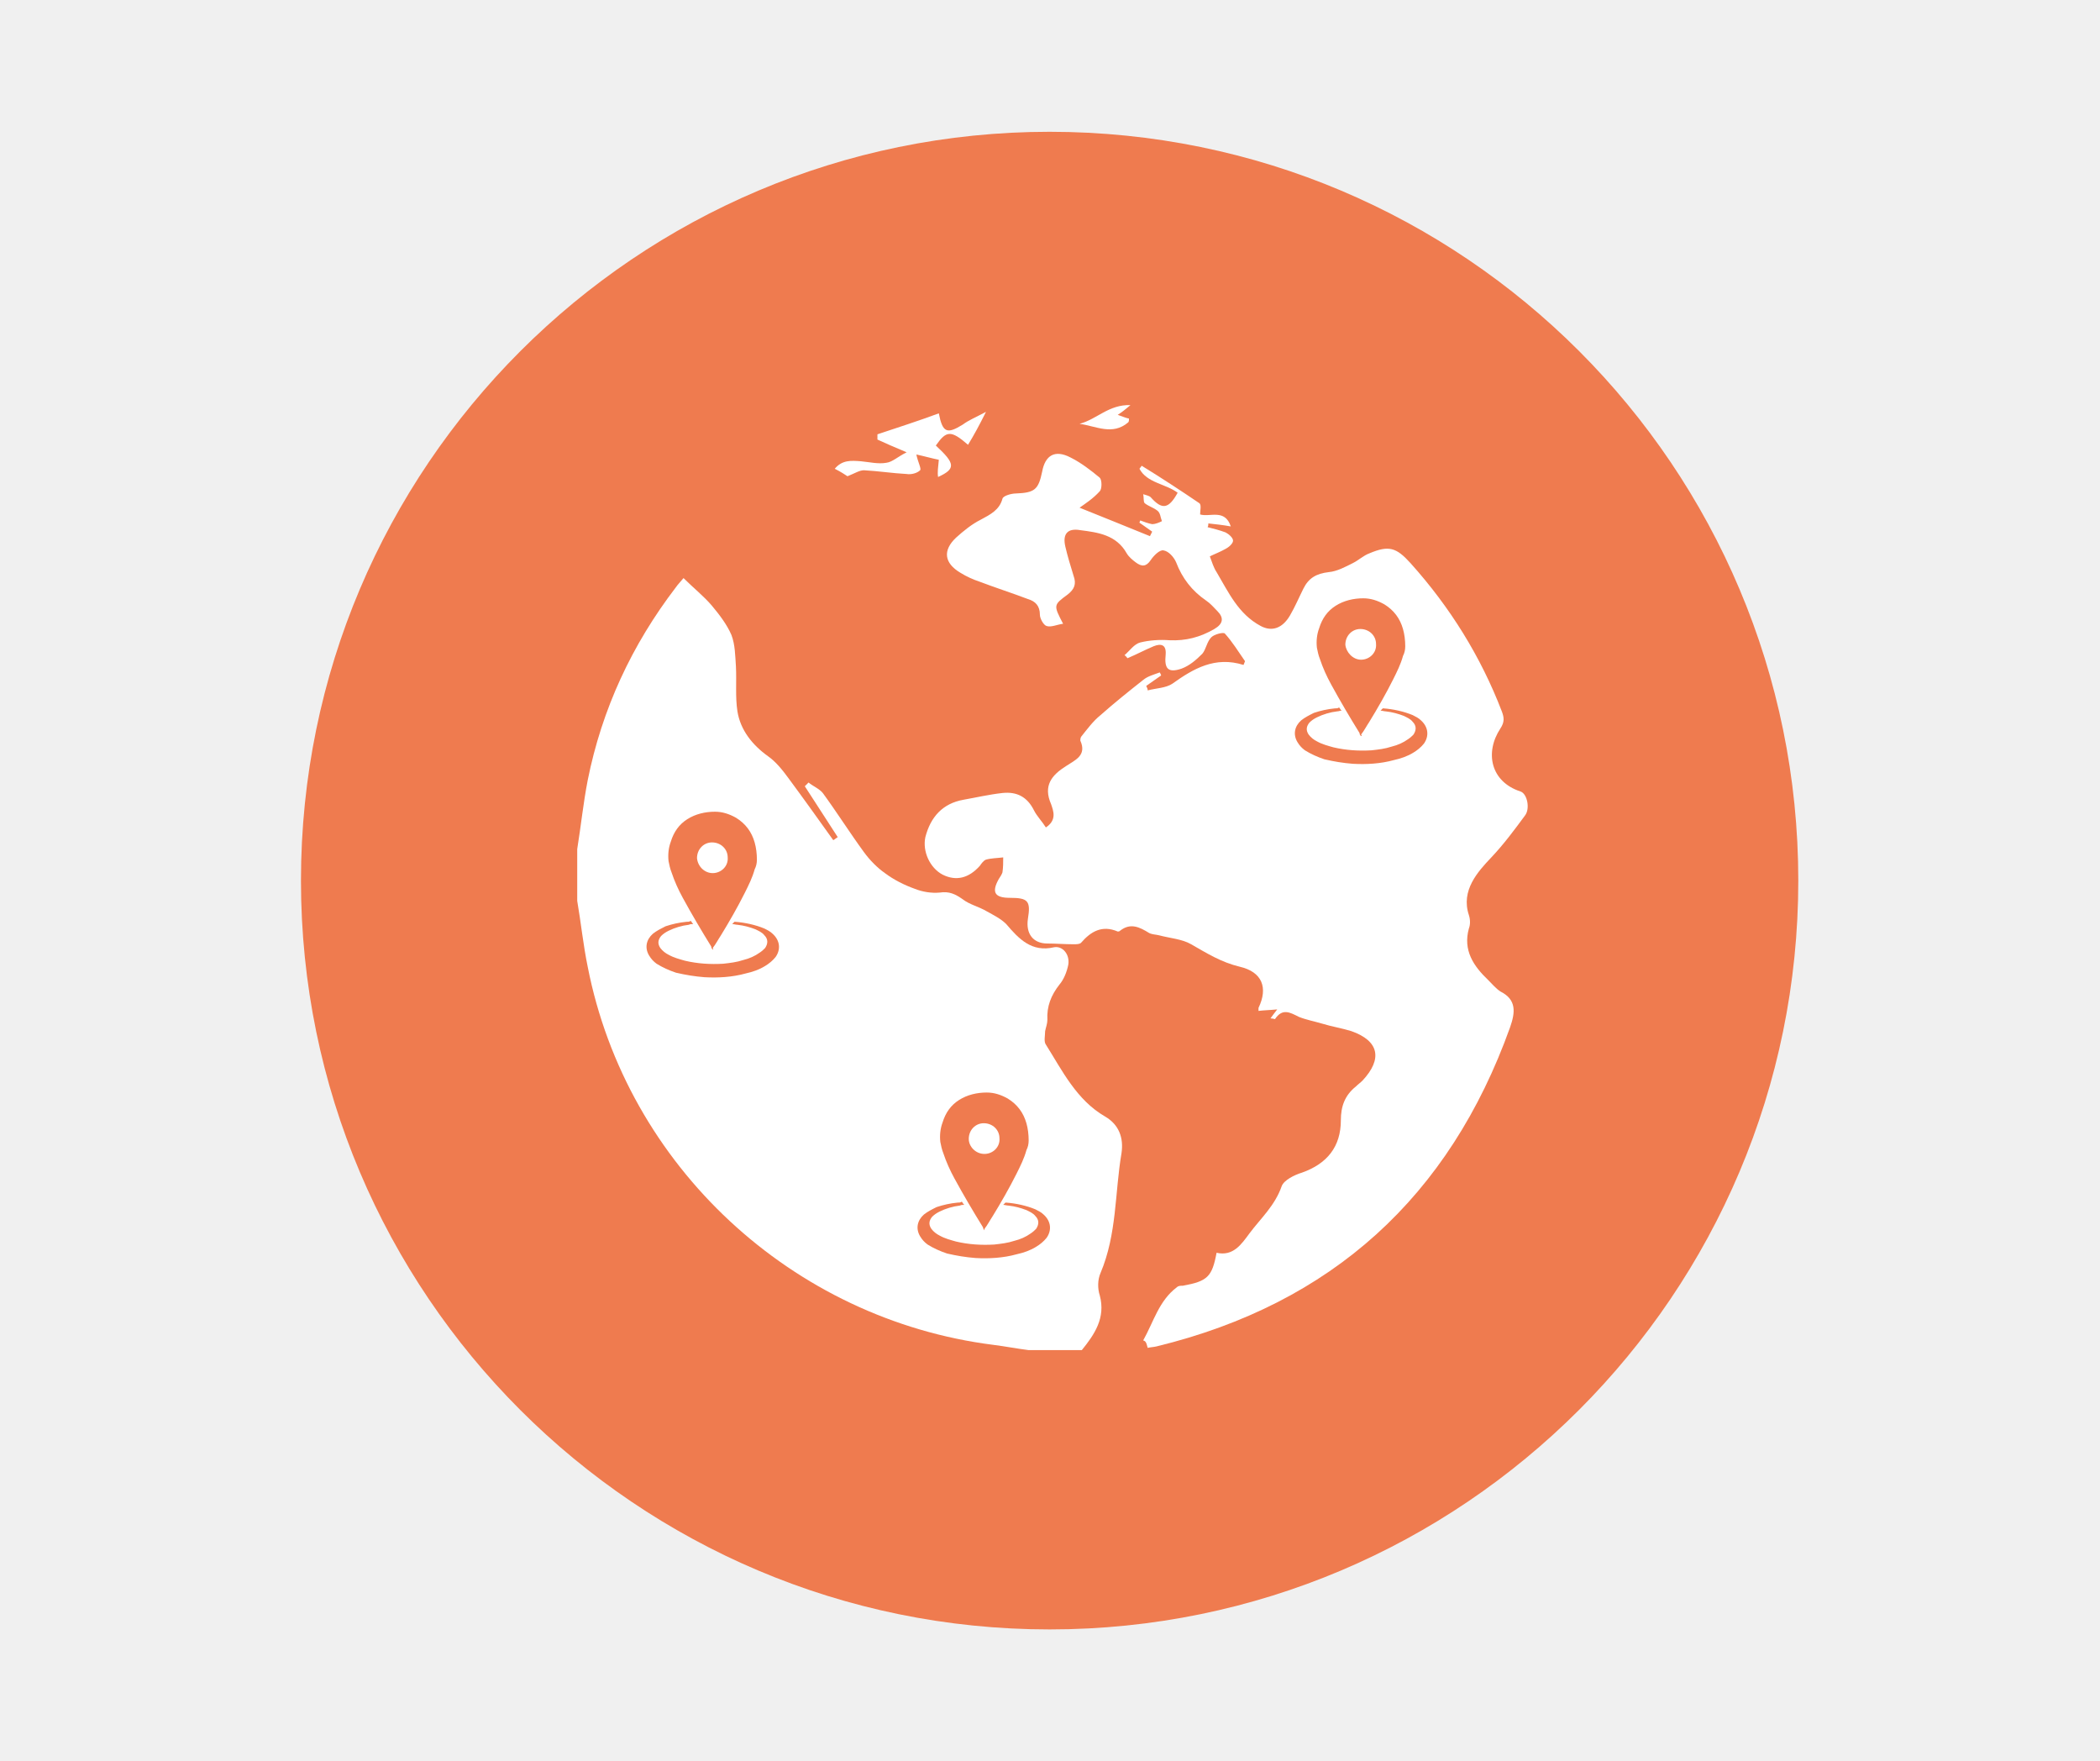
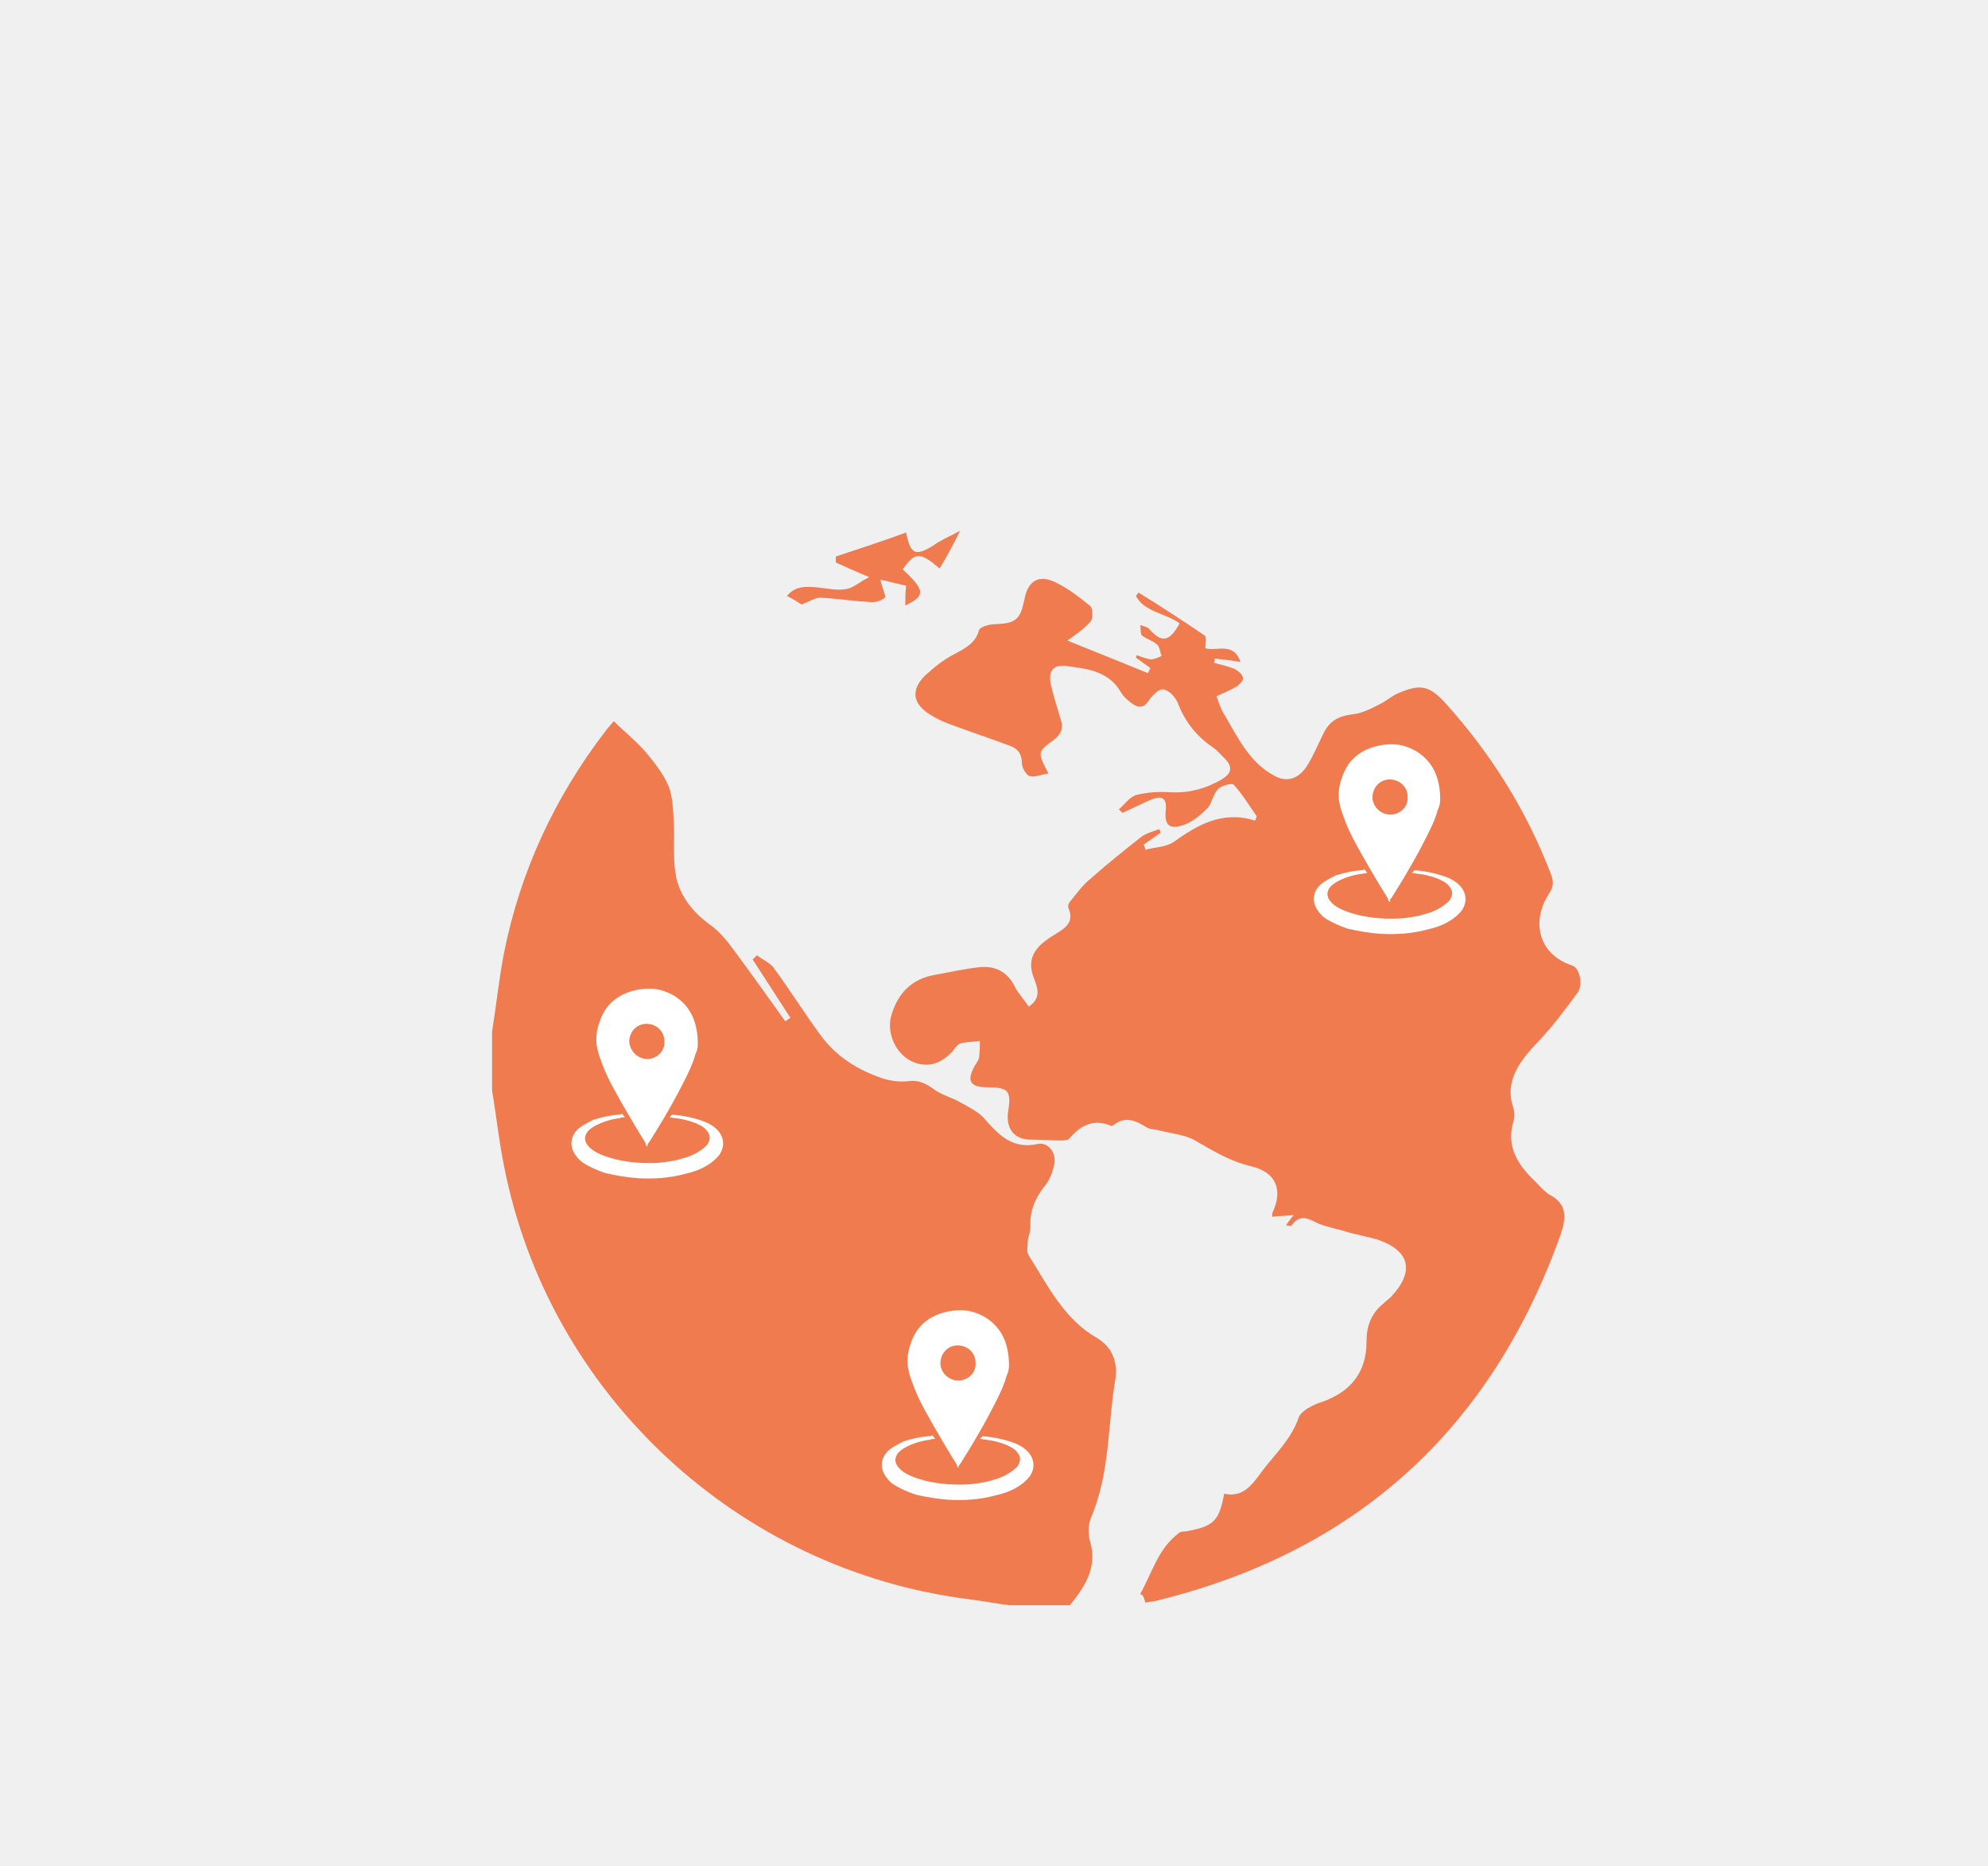
- <svg xmlns="http://www.w3.org/2000/svg" version="1.1" id="Capa_1" x="0px" y="0px" viewBox="0 0 280.5 235.1" style="enable-background:new 0 0 280.5 235.1;" xml:space="preserve">
+ <svg xmlns="http://www.w3.org/2000/svg" version="1.1" id="Capa_1" x="0px" y="0px" viewBox="0 0 231.9 217.6" style="enable-background:new 0 0 231.9 217.6;" xml:space="preserve">
  <style type="text/css">
- 	.st0{fill:#EF7B4F;}
+ 	.st0{fill-rule:evenodd;clip-rule:evenodd;fill:#EF7B4F;}
	.st1{fill-rule:evenodd;clip-rule:evenodd;fill:#FFFFFF;}
- 	.st2{fill-rule:evenodd;clip-rule:evenodd;fill:#EF7B4F;}
</style>
  <g>
-     <g>
-       <path class="st0" d="M240.2,117.6c0,55.2-44.8,100-100,100c-55.2,0-100-44.8-100-100c0-55.2,44.8-100,100-100    C195.5,17.6,240.2,62.4,240.2,117.6z" />
-     </g>
-     <g>
-       <g id="BwEO8S_1_">
-         <g>
-           <path class="st1" d="M77.1,113.4c0.5-3.1,0.8-6.1,1.4-9.2c1.9-9.5,5.9-18.1,11.8-25.8c0.2-0.3,0.5-0.6,1-1.2      c1.3,1.3,2.7,2.4,3.8,3.7c1,1.2,2,2.5,2.6,3.9c0.5,1.3,0.5,2.8,0.6,4.2c0.1,2-0.1,4.1,0.2,6c0.4,2.5,2,4.5,4.1,6      c1,0.7,1.9,1.8,2.7,2.9c2,2.7,4,5.5,6,8.3c0.2-0.1,0.4-0.3,0.6-0.4c-1.5-2.3-2.9-4.5-4.4-6.8c0.2-0.2,0.3-0.3,0.5-0.5      c0.6,0.5,1.4,0.8,1.9,1.4c1.9,2.6,3.6,5.3,5.5,7.9c0.8,1.1,1.8,2.1,2.8,2.8c1.2,0.9,2.6,1.6,4,2.1c1,0.4,2.2,0.6,3.3,0.5      c1.3-0.2,2.1,0.2,3.1,0.9c0.9,0.7,2.2,1,3.2,1.6c0.9,0.5,1.9,1,2.6,1.7c1.7,2,3.4,3.8,6.4,3.1c1.1-0.2,2.1,0.9,1.9,2.3      c-0.2,1-0.6,2-1.2,2.7c-1.1,1.4-1.7,2.9-1.6,4.7c0,0.5-0.2,1-0.3,1.5c0,0.6-0.2,1.4,0.1,1.8c2.2,3.5,4.1,7.4,7.9,9.6      c1.9,1.1,2.5,2.9,2.2,4.9c-0.9,5.3-0.6,10.8-2.8,16c-0.4,0.9-0.4,2.1-0.1,3c0.8,3-0.7,5.2-2.4,7.3c-2.4,0-4.8,0-7.1,0      c-1.6-0.2-3.1-0.5-4.7-0.7c-26.9-3.4-49-23.9-54.2-50.5c-0.6-2.9-0.9-5.9-1.4-8.8C77.1,118.1,77.1,115.7,77.1,113.4z" />
-           <path class="st1" d="M152.7,179c1.4-2.5,2.1-5.3,4.5-7.1c0.2-0.2,0.5-0.2,0.8-0.2c3.3-0.6,3.9-1.2,4.5-4.4      c2.2,0.5,3.3-1.1,4.4-2.6c1.5-2,3.4-3.7,4.3-6.3c0.3-0.8,1.7-1.5,2.7-1.8c3.4-1.2,5.2-3.5,5.2-7c0-1.8,0.5-3.3,2-4.5      c0.3-0.3,0.6-0.5,0.9-0.8c2.7-2.9,2.2-5.3-1.5-6.6c-1.3-0.4-2.6-0.6-3.9-1c-1-0.3-2.1-0.5-3.1-0.9c-1.2-0.6-2.2-1.2-3.2,0.3      c0,0-0.3-0.1-0.6-0.1c0.3-0.4,0.5-0.7,0.9-1.2c-1,0.1-1.7,0.1-2.5,0.2c0-0.2,0-0.3,0-0.4c1.3-2.7,0.5-4.8-2.5-5.5      c-2.5-0.6-4.4-1.8-6.5-3c-1.2-0.7-2.8-0.8-4.3-1.2c-0.4-0.1-0.9-0.1-1.3-0.3c-1.3-0.8-2.5-1.4-3.9-0.3c-0.1,0.1-0.2,0.1-0.3,0.1      c-2.1-0.9-3.6,0-4.9,1.5c-0.2,0.2-0.6,0.2-1,0.2c-1.2,0-2.4-0.1-3.5-0.1c-1.9,0-2.9-1.3-2.6-3.3c0.4-2.4,0-2.8-2.4-2.8      c-2,0-2.5-0.7-1.5-2.5c0.2-0.3,0.4-0.6,0.5-0.9c0.1-0.7,0.1-1.3,0.1-2c-0.8,0.1-1.6,0.1-2.3,0.3c-0.3,0.1-0.6,0.5-0.8,0.8      c-1.5,1.7-3.2,2.1-5,1.2c-1.7-0.9-2.7-3.1-2.3-5c0.7-2.7,2.3-4.5,5.1-5c1.7-0.3,3.4-0.7,5.2-0.9c1.9-0.2,3.3,0.5,4.2,2.3      c0.4,0.8,1.1,1.5,1.6,2.3c1.5-1,1-2.2,0.7-3.1c-1.1-2.5,0.1-3.9,2-5.1c1.2-0.8,2.8-1.4,1.9-3.4c0-0.1,0-0.3,0.1-0.5      c0.8-1,1.6-2.1,2.6-2.9c1.8-1.6,3.8-3.2,5.7-4.7c0.6-0.5,1.4-0.7,2.2-1c0.1,0.1,0.1,0.2,0.2,0.4c-0.7,0.5-1.3,0.9-2,1.4      c0.1,0.2,0.2,0.4,0.2,0.6c1.1-0.3,2.4-0.3,3.3-0.9c2.8-2,5.7-3.7,9.5-2.5c0.1-0.2,0.1-0.3,0.2-0.5c-0.9-1.3-1.7-2.6-2.7-3.7      c-0.2-0.2-1.4,0.1-1.8,0.5c-0.6,0.6-0.7,1.6-1.2,2.2c-0.8,0.8-1.7,1.6-2.8,2c-1.8,0.6-2.3,0-2.1-1.9c0.1-1.3-0.6-1.5-1.6-1.1      c-1.2,0.5-2.3,1.1-3.5,1.6c-0.1-0.1-0.2-0.3-0.4-0.4c0.7-0.6,1.3-1.5,2.1-1.7c1.2-0.3,2.6-0.4,3.9-0.3c2.2,0.1,4.1-0.4,6-1.5      c1.2-0.7,1.3-1.5,0.4-2.4c-0.5-0.5-0.9-1-1.5-1.4c-1.9-1.3-3.2-3-4-5.1c-0.3-0.7-1-1.5-1.7-1.6c-0.5-0.1-1.3,0.7-1.7,1.3      c-0.6,0.9-1.2,0.9-2,0.3c-0.4-0.3-0.9-0.7-1.2-1.2c-1.4-2.5-3.9-2.8-6.2-3.1c-1.7-0.3-2.4,0.5-2,2.2c0.3,1.3,0.7,2.6,1.1,3.9      c0.4,1.1,0.1,1.8-0.8,2.5c-1.9,1.4-1.9,1.4-0.6,3.9c-0.8,0.1-1.6,0.5-2.2,0.3c-0.4-0.1-0.9-1-0.9-1.5c0-1.2-0.6-1.8-1.6-2.1      c-2.1-0.8-4.3-1.5-6.4-2.3c-0.9-0.3-1.8-0.7-2.6-1.2c-2.2-1.3-2.4-3-0.6-4.7c1-0.9,2.1-1.8,3.3-2.4c1.3-0.7,2.5-1.3,2.9-2.8      c0.1-0.4,1.2-0.7,1.8-0.7c2.5-0.1,3-0.5,3.5-2.9c0.4-2.2,1.7-3,3.8-1.9c1.4,0.7,2.7,1.7,3.9,2.7c0.3,0.3,0.3,1.5,0,1.8      c-0.9,1-2,1.7-2.7,2.2c3,1.2,6.2,2.5,9.4,3.8c0.1-0.2,0.2-0.4,0.3-0.6c-0.6-0.4-1.1-0.8-1.7-1.2c0-0.1,0.1-0.2,0.1-0.3      c0.5,0.2,1.1,0.4,1.6,0.5c0.4,0,0.9-0.2,1.3-0.4c-0.2-0.5-0.2-1.1-0.6-1.4c-0.5-0.4-1.2-0.6-1.7-1c-0.2-0.2-0.1-0.8-0.2-1.2      c0.3,0.1,0.8,0.2,1,0.4c1.5,1.7,2.4,1.6,3.6-0.6c-1.6-1.2-4.1-1.3-5.1-3.2c0.1-0.1,0.2-0.3,0.3-0.4c2.6,1.6,5.2,3.3,7.7,5      c0.3,0.2,0.1,1,0.1,1.5c1.3,0.4,3.3-0.8,4.1,1.6c-1.1-0.2-2.1-0.3-3-0.4c0,0.2,0,0.3-0.1,0.5c0.8,0.2,1.6,0.4,2.4,0.7      c0.4,0.2,1,0.7,1,1.1c0,0.4-0.6,0.9-1,1.1c-0.7,0.4-1.5,0.7-2.1,1c0.3,0.8,0.5,1.5,0.9,2.1c1.6,2.7,2.9,5.6,5.9,7.2      c1.5,0.8,2.9,0.3,3.9-1.4c0.7-1.2,1.2-2.4,1.8-3.6c0.7-1.4,1.7-2,3.4-2.2c1.1-0.1,2.2-0.7,3.2-1.2c0.8-0.4,1.4-1,2.2-1.3      c2.6-1.1,3.6-0.8,5.5,1.3c5.3,5.9,9.4,12.5,12.2,19.8c0.3,0.8,0.4,1.4-0.2,2.3c-2.1,3.2-1.3,7.1,2.7,8.4      c0.9,0.3,1.3,2.3,0.6,3.2c-1.4,1.9-2.8,3.8-4.5,5.6c-1.8,1.9-4.1,4.4-3,7.7c0.2,0.6,0.2,1.3,0,1.8c-0.8,2.9,0.6,5,2.6,6.9      c0.5,0.5,1,1.1,1.6,1.5c2.2,1.1,2,2.8,1.3,4.8c-8.1,22.6-23.8,36.9-47.2,42.6c-0.4,0.1-0.8,0.1-1.2,0.2      C153.1,179.2,153,179.1,152.7,179z" />
-           <path class="st1" d="M125.4,61.4c-1-0.2-2-0.5-3-0.7c0.2,1,0.7,1.9,0.5,2.1c-0.4,0.4-1.2,0.6-1.8,0.5c-1.9-0.1-3.8-0.4-5.7-0.5      c-0.6,0-1.2,0.4-2.2,0.8c-0.3-0.2-0.9-0.6-1.7-1c1-1.2,2.2-1.1,3.5-1c1.1,0.1,2.3,0.4,3.4,0.2c0.8-0.1,1.5-0.8,2.7-1.4      c-1.7-0.7-2.8-1.2-3.9-1.7c0-0.2,0-0.5,0-0.7c2.7-0.9,5.5-1.8,8.2-2.8c0.5,2.6,1.1,2.8,3.2,1.5c0.8-0.6,1.8-1,3.1-1.7      c-0.9,1.8-1.6,3.1-2.4,4.4c-2.3-2-2.9-1.9-4.3,0.1c2.6,2.4,2.7,3.1,0.3,4.2C125.2,63.1,125.3,62.4,125.4,61.4z" />
-           <path class="st1" d="M151,54.1c-0.7,0.6-1.1,0.9-1.7,1.3c0.6,0.2,1,0.4,1.5,0.5c0,0.2,0,0.4-0.1,0.5c-2.1,1.8-4.3,0.5-6.5,0.2      C146.5,56,148.1,54,151,54.1z" />
-         </g>
-       </g>
-       <g id="aBNYtf.tif">
-         <g>
-           <path class="st2" d="M95.2,126.8c-0.1-0.1-0.2-0.2-0.2-0.4c-1.3-2.1-2.6-4.3-3.8-6.5c-0.6-1.1-1.1-2.2-1.5-3.4      c-0.2-0.5-0.3-1-0.4-1.5c-0.1-0.9,0-1.8,0.3-2.6c0.4-1.3,1.1-2.3,2.2-3c1.1-0.7,2.4-1,3.7-1c1,0,1.9,0.3,2.8,0.8      c1.3,0.8,2.1,1.9,2.5,3.3c0.2,0.7,0.3,1.5,0.3,2.3c0,0.5-0.1,0.9-0.3,1.3c-0.3,1.1-0.8,2.1-1.3,3.1c-1,2-2.1,3.9-3.2,5.7      c-0.4,0.6-0.7,1.2-1.1,1.7C95.3,126.8,95.3,126.8,95.2,126.8z M95.2,116.6c1.1,0,2.1-0.9,2-2.1c0-1.1-0.9-2-2.1-2      c-1.1,0-2,0.9-2,2.1C93.2,115.7,94.1,116.6,95.2,116.6z" />
-           <path class="st2" d="M92.6,123.4c-0.2,0-0.4,0-0.6,0.1c-0.9,0.1-1.9,0.4-2.7,0.8c-0.4,0.2-0.7,0.4-1,0.7c-0.4,0.5-0.5,1-0.1,1.6      c0.3,0.4,0.7,0.7,1.1,0.9c0.7,0.4,1.5,0.6,2.2,0.8c1.7,0.4,3.4,0.5,5.1,0.4c0.9-0.1,1.8-0.2,2.7-0.5c0.8-0.2,1.5-0.5,2.2-1      c0.3-0.2,0.5-0.4,0.7-0.6c0.4-0.6,0.4-1.2-0.1-1.7c-0.3-0.4-0.8-0.6-1.2-0.8c-0.8-0.3-1.5-0.5-2.4-0.6c-0.2,0-0.5-0.1-0.7-0.1      c0.1-0.1,0.2-0.2,0.3-0.3c0,0,0.1,0,0.1,0c1.3,0.1,2.7,0.4,3.9,0.9c0.4,0.2,0.8,0.4,1.1,0.7c1,0.9,1.1,2.1,0.4,3.1      c-0.4,0.5-0.9,0.9-1.4,1.2c-0.8,0.5-1.7,0.8-2.6,1c-1.8,0.5-3.7,0.6-5.5,0.5c-1.3-0.1-2.5-0.3-3.8-0.6c-0.9-0.3-1.8-0.7-2.6-1.2      c-0.4-0.3-0.7-0.6-1-1.1c-0.6-1-0.4-2.1,0.5-2.9c0.5-0.4,1.1-0.7,1.7-1c0.9-0.3,1.8-0.5,2.8-0.6c0.2,0,0.4,0,0.5-0.1      c0,0,0.1,0,0.1,0C92.4,123.2,92.5,123.3,92.6,123.4z" />
-         </g>
-       </g>
-       <g id="aBNYtf.tif_1_">
-         <g>
-           <path class="st2" d="M181.8,98.3c-0.1-0.1-0.2-0.2-0.2-0.4c-1.3-2.1-2.6-4.3-3.8-6.5c-0.6-1.1-1.1-2.2-1.5-3.4      c-0.2-0.5-0.3-1-0.4-1.5c-0.1-0.9,0-1.8,0.3-2.6c0.4-1.3,1.1-2.3,2.2-3c1.1-0.7,2.4-1,3.7-1c1,0,1.9,0.3,2.8,0.8      c1.3,0.8,2.1,1.9,2.5,3.3c0.2,0.7,0.3,1.5,0.3,2.3c0,0.5-0.1,0.9-0.3,1.3c-0.3,1.1-0.8,2.1-1.3,3.1c-1,2-2.1,3.9-3.2,5.7      c-0.4,0.6-0.7,1.2-1.1,1.7C181.9,98.2,181.9,98.3,181.8,98.3z M181.8,88.1c1.1,0,2.1-0.9,2-2.1c0-1.1-0.9-2-2.1-2      c-1.1,0-2,0.9-2,2.1C179.8,87.1,180.7,88.1,181.8,88.1z" />
-           <path class="st2" d="M179.2,94.9c-0.2,0-0.4,0.1-0.6,0.1c-0.9,0.1-1.9,0.4-2.7,0.8c-0.4,0.2-0.7,0.4-1,0.7      c-0.4,0.5-0.5,1-0.1,1.6c0.3,0.4,0.7,0.7,1.1,0.9c0.7,0.4,1.5,0.6,2.2,0.8c1.7,0.4,3.4,0.5,5.1,0.4c0.9-0.1,1.8-0.2,2.7-0.5      c0.8-0.2,1.5-0.5,2.2-1c0.3-0.2,0.5-0.4,0.7-0.6c0.4-0.6,0.4-1.2-0.1-1.7c-0.3-0.4-0.8-0.6-1.2-0.8c-0.8-0.3-1.5-0.5-2.4-0.6      c-0.2,0-0.5-0.1-0.7-0.1c0.1-0.1,0.2-0.2,0.3-0.3c0,0,0.1,0,0.1,0c1.3,0.1,2.7,0.4,3.9,0.9c0.4,0.2,0.8,0.4,1.1,0.7      c1,0.9,1.1,2.1,0.4,3.1c-0.4,0.5-0.9,0.9-1.4,1.2c-0.8,0.5-1.7,0.8-2.6,1c-1.8,0.5-3.7,0.6-5.5,0.5c-1.3-0.1-2.5-0.3-3.8-0.6      c-0.9-0.3-1.8-0.7-2.6-1.2c-0.4-0.3-0.7-0.6-1-1.1c-0.6-1-0.4-2.1,0.5-2.9c0.5-0.4,1.1-0.7,1.7-1c0.9-0.3,1.8-0.5,2.8-0.6      c0.2,0,0.4,0,0.5-0.1c0,0,0.1,0,0.1,0C179,94.7,179.1,94.8,179.2,94.9z" />
-         </g>
-       </g>
-       <g id="aBNYtf.tif_2_">
-         <g>
-           <path class="st2" d="M131.5,164.3c-0.1-0.1-0.2-0.3-0.2-0.4c-1.3-2.1-2.6-4.3-3.8-6.5c-0.6-1.1-1.1-2.2-1.5-3.4      c-0.2-0.5-0.3-1-0.4-1.5c-0.1-0.9,0-1.8,0.3-2.6c0.4-1.3,1.1-2.3,2.2-3c1.1-0.7,2.4-1,3.7-1c1,0,1.9,0.3,2.8,0.8      c1.3,0.8,2.1,1.9,2.5,3.3c0.2,0.7,0.3,1.5,0.3,2.3c0,0.5-0.1,0.9-0.3,1.3c-0.3,1.1-0.8,2.1-1.3,3.1c-1,2-2.1,3.9-3.2,5.7      c-0.4,0.6-0.7,1.2-1.1,1.7C131.5,164.2,131.5,164.3,131.5,164.3z M131.5,154.1c1.1,0,2.1-0.9,2-2.1c0-1.1-0.9-2-2.1-2      c-1.1,0-2,0.9-2,2.1C129.4,153.1,130.3,154.1,131.5,154.1z" />
-           <path class="st2" d="M128.8,160.9c-0.2,0-0.4,0-0.6,0.1c-0.9,0.1-1.9,0.4-2.7,0.8c-0.4,0.2-0.7,0.4-1,0.7      c-0.4,0.5-0.5,1-0.1,1.6c0.3,0.4,0.7,0.7,1.1,0.9c0.7,0.4,1.5,0.6,2.2,0.8c1.7,0.4,3.4,0.5,5.1,0.4c0.9-0.1,1.8-0.2,2.7-0.5      c0.8-0.2,1.5-0.5,2.2-1c0.3-0.2,0.5-0.4,0.7-0.6c0.4-0.6,0.4-1.2-0.1-1.7c-0.3-0.4-0.8-0.6-1.2-0.8c-0.8-0.3-1.5-0.5-2.4-0.6      c-0.2,0-0.5-0.1-0.7-0.1c0.1-0.1,0.2-0.2,0.3-0.3c0,0,0.1,0,0.1,0c1.3,0.1,2.7,0.4,3.9,0.9c0.4,0.2,0.8,0.4,1.1,0.7      c1,0.9,1.1,2.1,0.4,3.1c-0.4,0.5-0.9,0.9-1.4,1.2c-0.8,0.5-1.7,0.8-2.6,1c-1.8,0.5-3.7,0.6-5.5,0.5c-1.3-0.1-2.5-0.3-3.8-0.6      c-0.9-0.3-1.8-0.7-2.6-1.2c-0.4-0.3-0.7-0.6-1-1.1c-0.6-1-0.4-2.1,0.5-2.9c0.5-0.4,1.1-0.7,1.7-1c0.9-0.3,1.8-0.5,2.8-0.6      c0.2,0,0.4,0,0.5-0.1c0,0,0.1,0,0.1,0C128.6,160.7,128.7,160.8,128.8,160.9z" />
-         </g>
-       </g>
-     </g>
+     <path class="st0" d="M57.4,120.3c0.5-3.1,0.8-6.1,1.4-9.2c1.9-9.5,5.9-18.1,11.8-25.8c0.2-0.3,0.5-0.6,1-1.2   c1.3,1.3,2.7,2.4,3.8,3.7c1,1.2,2,2.5,2.6,3.9c0.5,1.3,0.5,2.8,0.6,4.2c0.1,2-0.1,4.1,0.2,6c0.4,2.5,2,4.5,4.1,6   c1,0.7,1.9,1.8,2.7,2.9c2,2.7,4,5.5,6,8.3c0.2-0.1,0.4-0.3,0.6-0.4c-1.5-2.3-2.9-4.5-4.4-6.8c0.2-0.2,0.3-0.3,0.5-0.5   c0.6,0.5,1.4,0.8,1.9,1.4c1.9,2.6,3.6,5.3,5.5,7.9c0.8,1.1,1.8,2.1,2.8,2.8c1.2,0.9,2.6,1.6,4,2.1c1,0.4,2.2,0.6,3.3,0.5   c1.3-0.2,2.1,0.2,3.1,0.9c0.9,0.7,2.2,1,3.2,1.6c0.9,0.5,1.9,1,2.6,1.7c1.7,2,3.4,3.8,6.4,3.1c1.1-0.2,2.1,0.9,1.9,2.3   c-0.2,1-0.6,2-1.2,2.7c-1.1,1.4-1.7,2.9-1.6,4.7c0,0.5-0.2,1-0.3,1.5c0,0.6-0.2,1.4,0.1,1.8c2.2,3.5,4.1,7.4,7.9,9.6   c1.9,1.1,2.5,2.9,2.2,4.9c-0.9,5.3-0.6,10.8-2.8,16c-0.4,0.9-0.4,2.1-0.1,3c0.8,3-0.7,5.2-2.4,7.3c-2.4,0-4.8,0-7.1,0   c-1.6-0.2-3.1-0.5-4.7-0.7c-26.9-3.4-49-23.9-54.2-50.5c-0.6-2.9-0.9-5.9-1.4-8.8C57.4,125,57.4,122.6,57.4,120.3z" />
+     <path class="st0" d="M133,185.9c1.4-2.5,2.1-5.3,4.5-7.1c0.2-0.2,0.5-0.2,0.8-0.2c3.3-0.6,3.9-1.2,4.5-4.4c2.2,0.5,3.3-1.1,4.4-2.6   c1.5-2,3.4-3.7,4.3-6.3c0.3-0.8,1.7-1.5,2.7-1.8c3.4-1.2,5.2-3.5,5.2-7c0-1.8,0.5-3.3,2-4.5c0.3-0.3,0.6-0.5,0.9-0.8   c2.7-2.9,2.2-5.3-1.5-6.6c-1.3-0.4-2.6-0.6-3.9-1c-1-0.3-2.1-0.5-3.1-0.9c-1.2-0.6-2.2-1.2-3.2,0.3c0,0-0.3-0.1-0.6-0.1   c0.3-0.4,0.5-0.7,0.9-1.2c-1,0.1-1.7,0.1-2.5,0.2c0-0.2,0-0.3,0-0.4c1.3-2.7,0.5-4.8-2.5-5.5c-2.5-0.6-4.4-1.8-6.5-3   c-1.2-0.7-2.8-0.8-4.3-1.2c-0.4-0.1-0.9-0.1-1.3-0.3c-1.3-0.8-2.5-1.4-3.9-0.3c-0.1,0.1-0.2,0.1-0.3,0.1c-2.1-0.9-3.6,0-4.9,1.5   c-0.2,0.2-0.6,0.2-1,0.2c-1.2,0-2.4-0.1-3.5-0.1c-1.9,0-2.9-1.3-2.6-3.3c0.4-2.4,0-2.8-2.4-2.8c-2,0-2.5-0.7-1.5-2.5   c0.2-0.3,0.4-0.6,0.5-0.9c0.1-0.7,0.1-1.3,0.1-2c-0.8,0.1-1.6,0.1-2.3,0.3c-0.3,0.1-0.6,0.5-0.8,0.8c-1.5,1.7-3.2,2.1-5,1.2   c-1.7-0.9-2.7-3.1-2.3-5c0.7-2.7,2.3-4.5,5.1-5c1.7-0.3,3.4-0.7,5.2-0.9c1.9-0.2,3.3,0.5,4.2,2.3c0.4,0.8,1.1,1.5,1.6,2.3   c1.5-1,1-2.2,0.7-3.1c-1.1-2.5,0.1-3.9,2-5.1c1.2-0.8,2.8-1.4,1.9-3.4c0-0.1,0-0.3,0.1-0.5c0.8-1,1.6-2.1,2.6-2.9   c1.8-1.6,3.8-3.2,5.7-4.7c0.6-0.5,1.4-0.7,2.2-1c0.1,0.1,0.1,0.2,0.2,0.4c-0.7,0.5-1.3,0.9-2,1.4c0.1,0.2,0.2,0.4,0.2,0.6   c1.1-0.3,2.4-0.3,3.3-0.9c2.8-2,5.7-3.7,9.5-2.5c0.1-0.2,0.1-0.3,0.2-0.5c-0.9-1.3-1.7-2.6-2.7-3.7c-0.2-0.2-1.4,0.1-1.8,0.5   c-0.6,0.6-0.7,1.6-1.2,2.2c-0.8,0.8-1.7,1.6-2.8,2c-1.8,0.6-2.3,0-2.1-1.9c0.1-1.3-0.6-1.5-1.6-1.1c-1.2,0.5-2.3,1.1-3.5,1.6   c-0.1-0.1-0.2-0.3-0.4-0.4c0.7-0.6,1.3-1.5,2.1-1.7c1.2-0.3,2.6-0.4,3.9-0.3c2.2,0.1,4.1-0.4,6-1.5c1.2-0.7,1.3-1.5,0.4-2.4   c-0.5-0.5-0.9-1-1.5-1.4c-1.9-1.3-3.2-3-4-5.1c-0.3-0.7-1-1.5-1.7-1.6c-0.5-0.1-1.3,0.7-1.7,1.3c-0.6,0.9-1.2,0.9-2,0.3   c-0.4-0.3-0.9-0.7-1.2-1.2c-1.4-2.5-3.9-2.8-6.2-3.1c-1.7-0.3-2.4,0.5-2,2.2c0.3,1.3,0.7,2.6,1.1,3.9c0.4,1.1,0.1,1.8-0.8,2.5   c-1.9,1.4-1.9,1.4-0.6,3.9c-0.8,0.1-1.6,0.5-2.2,0.3c-0.4-0.1-0.9-1-0.9-1.5c0-1.2-0.6-1.8-1.6-2.1c-2.1-0.8-4.3-1.5-6.4-2.3   c-0.9-0.3-1.8-0.7-2.6-1.2c-2.2-1.3-2.4-3-0.6-4.7c1-0.9,2.1-1.8,3.3-2.4c1.3-0.7,2.5-1.3,2.9-2.8c0.1-0.4,1.2-0.7,1.8-0.7   c2.5-0.1,3-0.5,3.5-2.9c0.4-2.2,1.7-3,3.8-1.9c1.4,0.7,2.7,1.7,3.9,2.7c0.3,0.3,0.3,1.5,0,1.8c-0.9,1-2,1.7-2.7,2.2   c3,1.2,6.2,2.5,9.4,3.8c0.1-0.2,0.2-0.4,0.3-0.6c-0.6-0.4-1.1-0.8-1.7-1.2c0-0.1,0.1-0.2,0.1-0.3c0.5,0.2,1.1,0.4,1.6,0.5   c0.4,0,0.9-0.2,1.3-0.4c-0.2-0.5-0.2-1.1-0.6-1.4c-0.5-0.4-1.2-0.6-1.7-1c-0.2-0.2-0.1-0.8-0.2-1.2c0.3,0.1,0.8,0.2,1,0.4   c1.5,1.7,2.4,1.6,3.6-0.6c-1.6-1.2-4.1-1.3-5.1-3.2c0.1-0.1,0.2-0.3,0.3-0.4c2.6,1.6,5.2,3.3,7.7,5c0.3,0.2,0.1,1,0.1,1.5   c1.3,0.4,3.3-0.8,4.1,1.6c-1.1-0.2-2.1-0.3-3-0.4c0,0.2,0,0.3-0.1,0.5c0.8,0.2,1.6,0.4,2.4,0.7c0.4,0.2,1,0.7,1,1.1   c0,0.4-0.6,0.9-1,1.1c-0.7,0.4-1.5,0.7-2.1,1c0.3,0.8,0.5,1.5,0.9,2.1c1.6,2.7,2.9,5.6,5.9,7.2c1.5,0.8,2.9,0.3,3.9-1.4   c0.7-1.2,1.2-2.4,1.8-3.6c0.7-1.4,1.7-2,3.4-2.2c1.1-0.1,2.2-0.7,3.2-1.2c0.8-0.4,1.4-1,2.2-1.3c2.6-1.1,3.6-0.8,5.5,1.3   c5.3,5.9,9.4,12.5,12.2,19.8c0.3,0.8,0.4,1.4-0.2,2.3c-2.1,3.2-1.3,7.1,2.7,8.4c0.9,0.3,1.3,2.3,0.6,3.2c-1.4,1.9-2.8,3.8-4.5,5.6   c-1.8,1.9-4.1,4.4-3,7.7c0.2,0.6,0.2,1.3,0,1.8c-0.8,2.9,0.6,5,2.6,6.9c0.5,0.5,1,1.1,1.6,1.5c2.2,1.1,2,2.8,1.3,4.8   c-8.1,22.6-23.8,36.9-47.2,42.6c-0.4,0.1-0.8,0.1-1.2,0.2C133.4,186.1,133.3,186,133,185.9z" />
+     <path class="st0" d="M105.7,68.3c-1-0.2-2-0.5-3-0.7c0.2,1,0.7,1.9,0.5,2.1c-0.4,0.4-1.2,0.6-1.8,0.5c-1.9-0.1-3.8-0.4-5.7-0.5   c-0.6,0-1.2,0.4-2.2,0.8c-0.3-0.2-0.9-0.6-1.7-1c1-1.2,2.2-1.1,3.5-1c1.1,0.1,2.3,0.4,3.4,0.2c0.8-0.1,1.5-0.8,2.7-1.4   c-1.7-0.7-2.8-1.2-3.9-1.7c0-0.2,0-0.5,0-0.7c2.7-0.9,5.5-1.8,8.2-2.8c0.5,2.6,1.1,2.8,3.2,1.5c0.8-0.6,1.8-1,3.1-1.7   c-0.9,1.8-1.6,3.1-2.4,4.4c-2.3-2-2.9-1.9-4.3,0.1c2.6,2.4,2.7,3.1,0.3,4.2C105.6,69.9,105.6,69.3,105.7,68.3z" />
+     <path class="st1" d="M75.5,133.7c-0.1-0.1-0.2-0.2-0.2-0.4c-1.3-2.1-2.6-4.3-3.8-6.5c-0.6-1.1-1.1-2.2-1.5-3.4   c-0.2-0.5-0.3-1-0.4-1.5c-0.1-0.9,0-1.8,0.3-2.6c0.4-1.3,1.1-2.3,2.2-3c1.1-0.7,2.4-1,3.7-1c1,0,1.9,0.3,2.8,0.8   c1.3,0.8,2.1,1.9,2.5,3.3c0.2,0.7,0.3,1.5,0.3,2.3c0,0.5-0.1,0.9-0.3,1.3c-0.3,1.1-0.8,2.1-1.3,3.1c-1,2-2.1,3.9-3.2,5.7   c-0.4,0.6-0.7,1.2-1.1,1.7C75.6,133.7,75.6,133.7,75.5,133.7z M75.5,123.5c1.1,0,2.1-0.9,2-2.1c0-1.1-0.9-2-2.1-2   c-1.1,0-2,0.9-2,2.1C73.5,122.6,74.4,123.5,75.5,123.5z" />
+     <path class="st1" d="M72.9,130.3c-0.2,0-0.4,0-0.6,0.1c-0.9,0.1-1.9,0.4-2.7,0.8c-0.4,0.2-0.7,0.4-1,0.7c-0.4,0.5-0.5,1-0.1,1.6   c0.3,0.4,0.7,0.7,1.1,0.9c0.7,0.4,1.5,0.6,2.2,0.8c1.7,0.4,3.4,0.5,5.1,0.4c0.9-0.1,1.8-0.2,2.7-0.5c0.8-0.2,1.5-0.5,2.2-1   c0.3-0.2,0.5-0.4,0.7-0.6c0.4-0.6,0.4-1.2-0.1-1.7c-0.3-0.4-0.8-0.6-1.2-0.8c-0.8-0.3-1.5-0.5-2.4-0.6c-0.2,0-0.5-0.1-0.7-0.1   c0.1-0.1,0.2-0.2,0.3-0.3c0,0,0.1,0,0.1,0c1.3,0.1,2.7,0.4,3.9,0.9c0.4,0.2,0.8,0.4,1.1,0.7c1,0.9,1.1,2.1,0.4,3.1   c-0.4,0.5-0.9,0.9-1.4,1.2c-0.8,0.5-1.7,0.8-2.6,1c-1.8,0.5-3.7,0.6-5.5,0.5c-1.3-0.1-2.5-0.3-3.8-0.6c-0.9-0.3-1.8-0.7-2.6-1.2   c-0.4-0.3-0.7-0.6-1-1.1c-0.6-1-0.4-2.1,0.5-2.9c0.5-0.4,1.1-0.7,1.7-1c0.9-0.3,1.8-0.5,2.8-0.6c0.2,0,0.4,0,0.5-0.1   c0,0,0.1,0,0.1,0C72.7,130.1,72.8,130.2,72.9,130.3z" />
+     <path class="st1" d="M162.1,105.2c-0.1-0.1-0.2-0.2-0.2-0.4c-1.3-2.1-2.6-4.3-3.8-6.5c-0.6-1.1-1.1-2.2-1.5-3.4   c-0.2-0.5-0.3-1-0.4-1.5c-0.1-0.9,0-1.8,0.3-2.6c0.4-1.3,1.1-2.3,2.2-3c1.1-0.7,2.4-1,3.7-1c1,0,1.9,0.3,2.8,0.8   c1.3,0.8,2.1,1.9,2.5,3.3c0.2,0.7,0.3,1.5,0.3,2.3c0,0.5-0.1,0.9-0.3,1.3c-0.3,1.1-0.8,2.1-1.3,3.1c-1,2-2.1,3.9-3.2,5.7   c-0.4,0.6-0.7,1.2-1.1,1.7C162.2,105.1,162.2,105.2,162.1,105.2z M162.2,95c1.1,0,2.1-0.9,2-2.1c0-1.1-0.9-2-2.1-2   c-1.1,0-2,0.9-2,2.1C160.1,94,161,95,162.2,95z" />
+     <path class="st1" d="M159.5,101.8c-0.2,0-0.4,0.1-0.6,0.1c-0.9,0.1-1.9,0.4-2.7,0.8c-0.4,0.2-0.7,0.4-1,0.7c-0.4,0.5-0.5,1-0.1,1.6   c0.3,0.4,0.7,0.7,1.1,0.9c0.7,0.4,1.5,0.6,2.2,0.8c1.7,0.4,3.4,0.5,5.1,0.4c0.9-0.1,1.8-0.2,2.7-0.5c0.8-0.2,1.5-0.5,2.2-1   c0.3-0.2,0.5-0.4,0.7-0.6c0.4-0.6,0.4-1.2-0.1-1.7c-0.3-0.4-0.8-0.6-1.2-0.8c-0.8-0.3-1.5-0.5-2.4-0.6c-0.2,0-0.5-0.1-0.7-0.1   c0.1-0.1,0.2-0.2,0.3-0.3c0,0,0.1,0,0.1,0c1.3,0.1,2.7,0.4,3.9,0.9c0.4,0.2,0.8,0.4,1.1,0.7c1,0.9,1.1,2.1,0.4,3.1   c-0.4,0.5-0.9,0.9-1.4,1.2c-0.8,0.5-1.7,0.8-2.6,1c-1.8,0.5-3.7,0.6-5.5,0.5c-1.3-0.1-2.5-0.3-3.8-0.6c-0.9-0.3-1.8-0.7-2.6-1.2   c-0.4-0.3-0.7-0.6-1-1.1c-0.6-1-0.4-2.1,0.5-2.9c0.5-0.4,1.1-0.7,1.7-1c0.9-0.3,1.8-0.5,2.8-0.6c0.2,0,0.4,0,0.5-0.1   c0,0,0.1,0,0.1,0C159.3,101.6,159.4,101.7,159.5,101.8z" />
+     <path class="st1" d="M111.8,171.2c-0.1-0.1-0.2-0.3-0.2-0.4c-1.3-2.1-2.6-4.3-3.8-6.5c-0.6-1.1-1.1-2.2-1.5-3.4   c-0.2-0.5-0.3-1-0.4-1.5c-0.1-0.9,0-1.8,0.3-2.6c0.4-1.3,1.1-2.3,2.2-3c1.1-0.7,2.4-1,3.7-1c1,0,1.9,0.3,2.8,0.8   c1.3,0.8,2.1,1.9,2.5,3.3c0.2,0.7,0.3,1.5,0.3,2.3c0,0.5-0.1,0.9-0.3,1.3c-0.3,1.1-0.8,2.1-1.3,3.1c-1,2-2.1,3.9-3.2,5.7   c-0.4,0.6-0.7,1.2-1.1,1.7C111.8,171.1,111.8,171.2,111.8,171.2z M111.8,161c1.1,0,2.1-0.9,2-2.1c0-1.1-0.9-2-2.1-2   c-1.1,0-2,0.9-2,2.1C109.7,160,110.6,161,111.8,161z" />
+     <path class="st1" d="M109.1,167.8c-0.2,0-0.4,0-0.6,0.1c-0.9,0.1-1.9,0.4-2.7,0.8c-0.4,0.2-0.7,0.4-1,0.7c-0.4,0.5-0.5,1-0.1,1.6   c0.3,0.4,0.7,0.7,1.1,0.9c0.7,0.4,1.5,0.6,2.2,0.8c1.7,0.4,3.4,0.5,5.1,0.4c0.9-0.1,1.8-0.2,2.7-0.5c0.8-0.2,1.5-0.5,2.2-1   c0.3-0.2,0.5-0.4,0.7-0.6c0.4-0.6,0.4-1.2-0.1-1.7c-0.3-0.4-0.8-0.6-1.2-0.8c-0.8-0.3-1.5-0.5-2.4-0.6c-0.2,0-0.5-0.1-0.7-0.1   c0.1-0.1,0.2-0.2,0.3-0.3c0,0,0.1,0,0.1,0c1.3,0.1,2.7,0.4,3.9,0.9c0.4,0.2,0.8,0.4,1.1,0.7c1,0.9,1.1,2.1,0.4,3.1   c-0.4,0.5-0.9,0.9-1.4,1.2c-0.8,0.5-1.7,0.8-2.6,1c-1.8,0.5-3.7,0.6-5.5,0.5c-1.3-0.1-2.5-0.3-3.8-0.6c-0.9-0.3-1.8-0.7-2.6-1.2   c-0.4-0.3-0.7-0.6-1-1.1c-0.6-1-0.4-2.1,0.5-2.9c0.5-0.4,1.1-0.7,1.7-1c0.9-0.3,1.8-0.5,2.8-0.6c0.2,0,0.4,0,0.5-0.1   c0,0,0.1,0,0.1,0C108.9,167.6,109,167.7,109.1,167.8z" />
  </g>
</svg>
